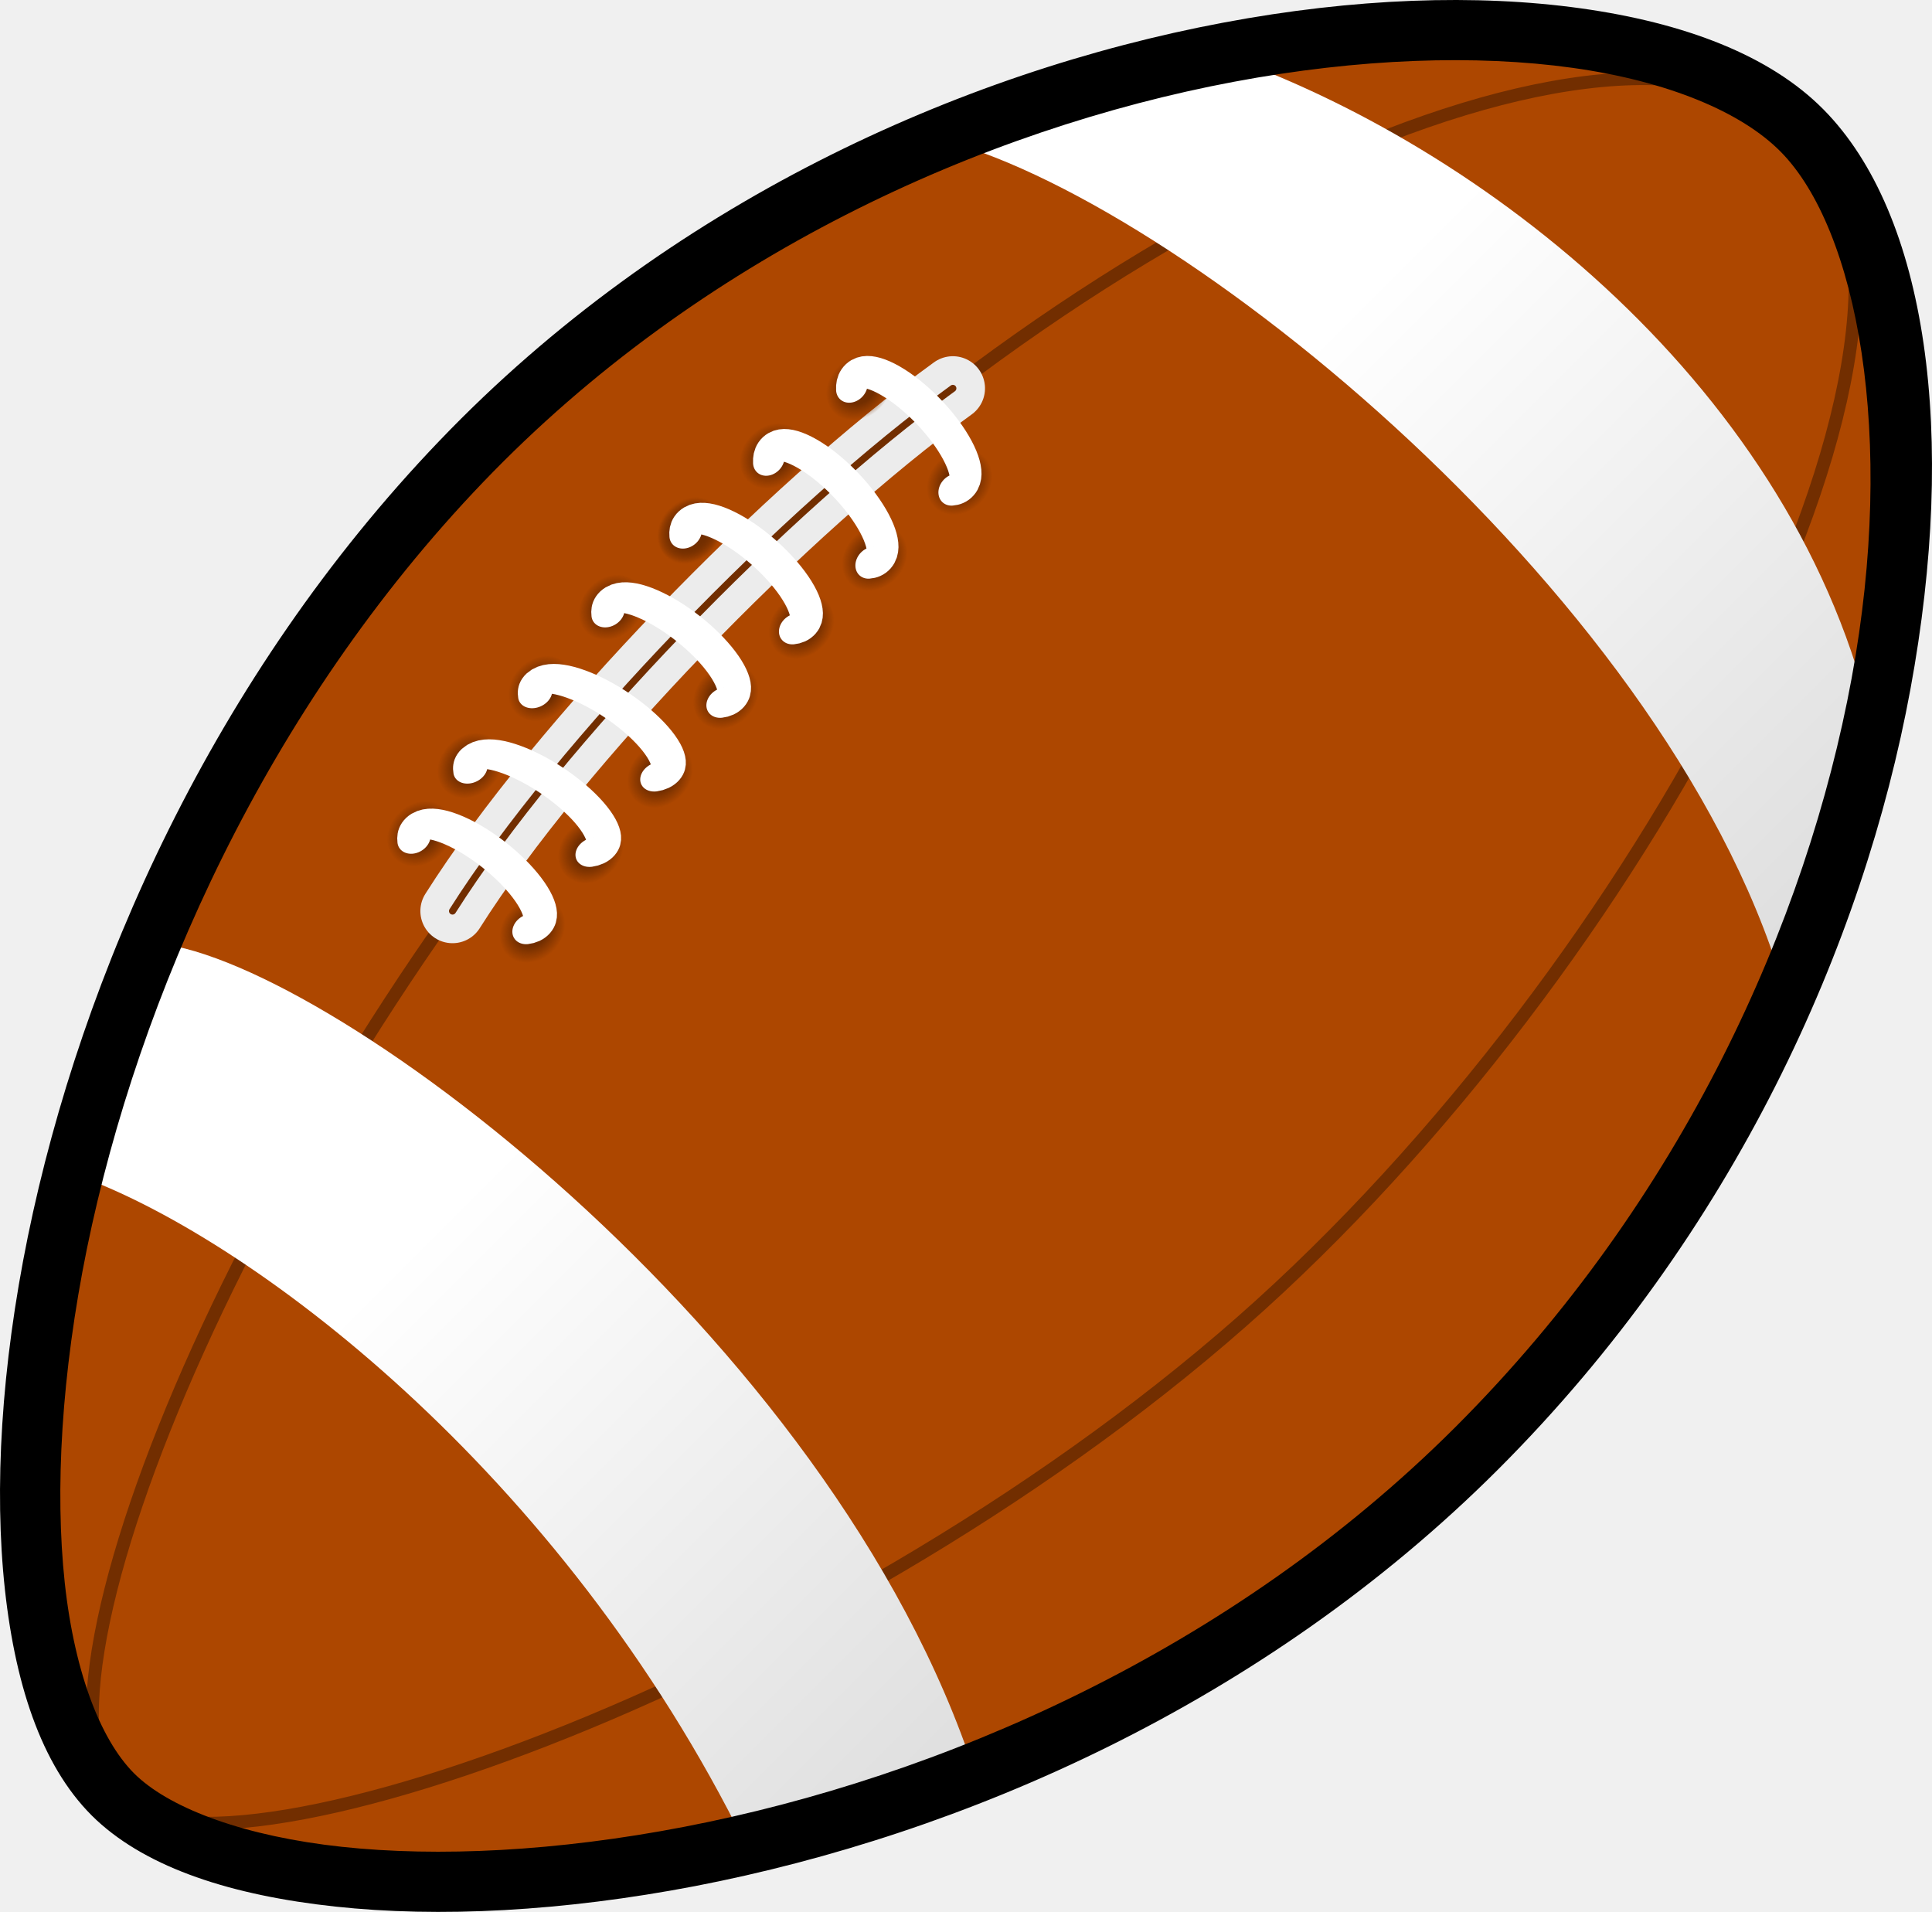
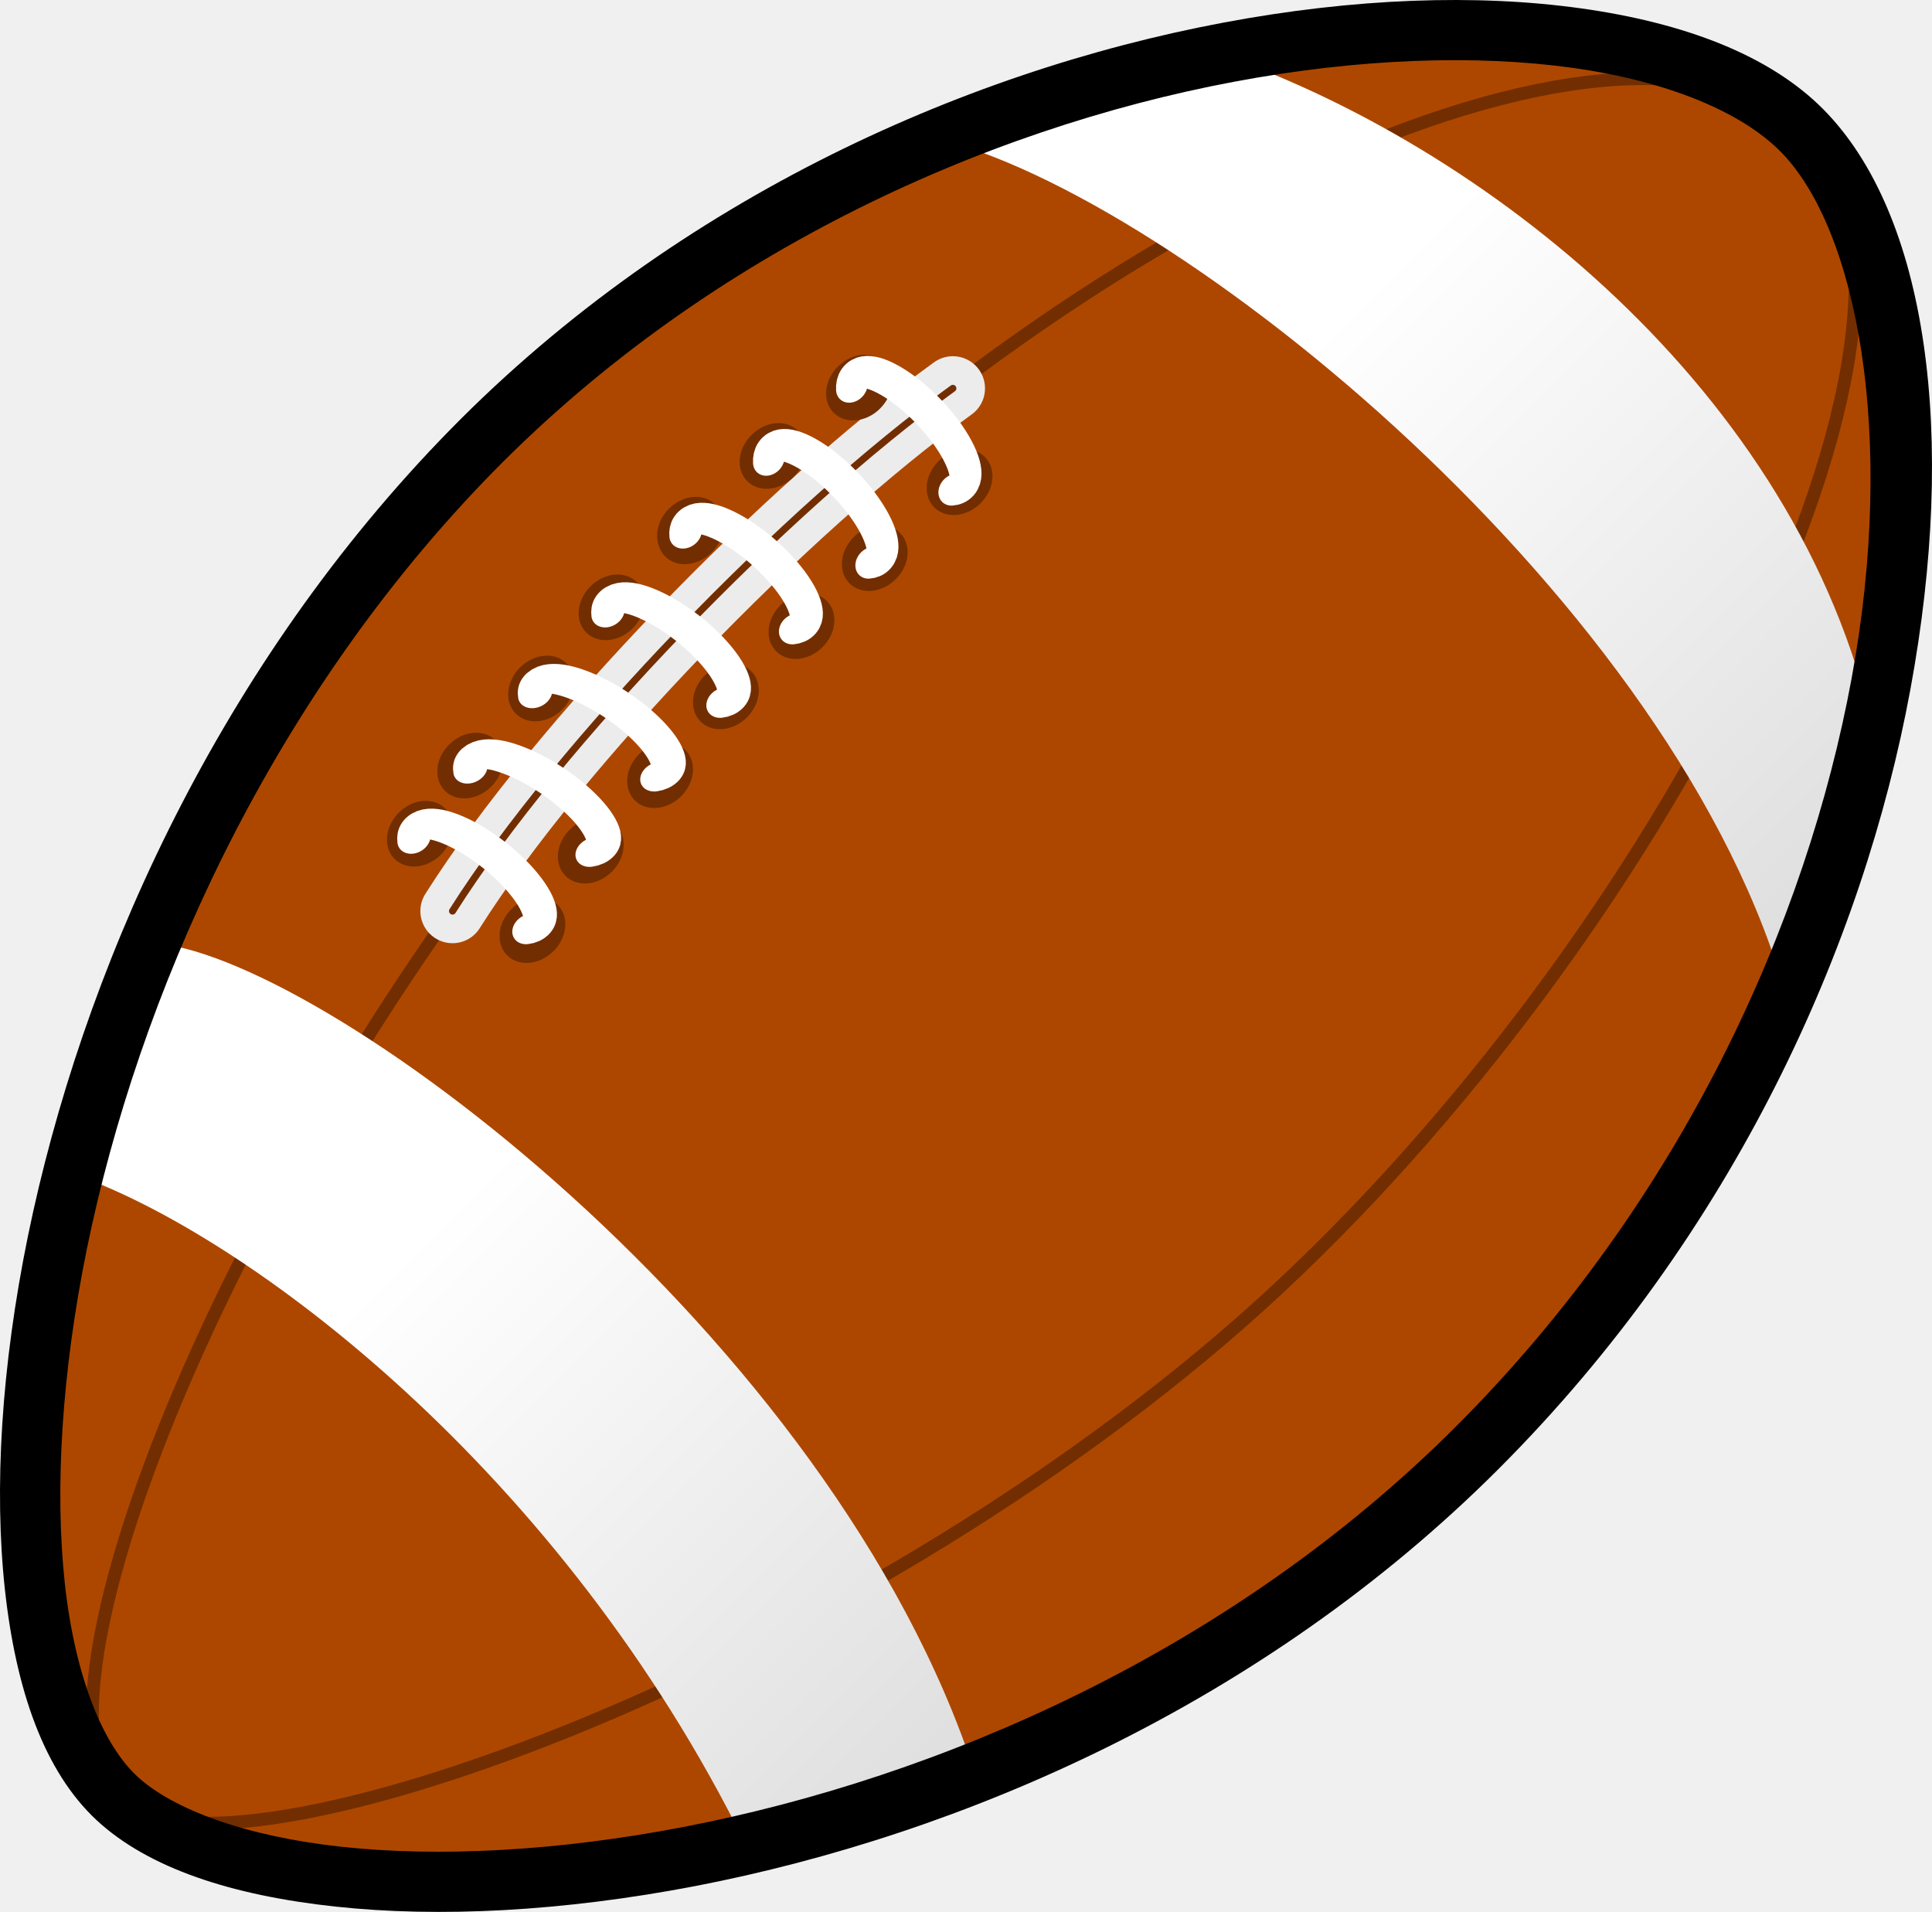
- <svg xmlns="http://www.w3.org/2000/svg" xmlns:xlink="http://www.w3.org/1999/xlink" id="svg2095" viewBox="0 0 128.493 127.15" version="1.0" width="128.493" height="127.15">
-   <defs id="defs2097">
-     <linearGradient id="linearGradient3749">
-       <stop id="stop3751" style="stop-color:#722e00" offset="0" />
-       <stop id="stop3813" style="stop-color:#722e00" offset=".5" />
-       <stop id="stop3753" style="stop-color:#722e00;stop-opacity:0" offset="1" />
+ <svg xmlns="http://www.w3.org/2000/svg" xmlns:xlink="http://www.w3.org/1999/xlink" width="128.493" height="127.15" version="1.0">
+   <defs>
+     <linearGradient id="a">
+       <stop offset="0" stop-color="#dcdcdc" />
+       <stop offset="1" stop-color="#fff" />
    </linearGradient>
-     <linearGradient id="linearGradient3851">
-       <stop id="stop3853" style="stop-color:#dcdcdc" offset="0" />
-       <stop id="stop3855" style="stop-color:white" offset="1" />
-     </linearGradient>
-     <linearGradient id="linearGradient3014" y2="273.73" xlink:href="#linearGradient3851" gradientUnits="userSpaceOnUse" x2="-746.71" gradientTransform="matrix(0.42762,0,0,0.42762,123.92,444.08)" y1="401.66" x1="-746.71" />
-     <radialGradient id="radialGradient3018" xlink:href="#linearGradient3749" gradientUnits="userSpaceOnUse" cy="260.15" cx="-601.8" gradientTransform="matrix(1,0,0,1.2,0,-52.03)" r="2.525" />
-     <linearGradient xlink:href="#linearGradient3851" id="linearGradient4555" gradientUnits="userSpaceOnUse" gradientTransform="matrix(0.42762,0,0,0.42762,123.92,444.08)" x1="-746.71" y1="401.66" x2="-746.71" y2="273.73" />
-     <radialGradient xlink:href="#linearGradient3749" id="radialGradient4557" gradientUnits="userSpaceOnUse" gradientTransform="matrix(1,0,0,1.2,0,-52.03)" cx="-601.8" cy="260.15" r="2.525" />
-     <radialGradient xlink:href="#linearGradient3749" id="radialGradient4559" gradientUnits="userSpaceOnUse" gradientTransform="matrix(1,0,0,1.2,0,-52.03)" cx="-601.8" cy="260.15" r="2.525" />
-     <radialGradient xlink:href="#linearGradient3749" id="radialGradient4561" gradientUnits="userSpaceOnUse" gradientTransform="matrix(1,0,0,1.2,0,-52.03)" cx="-601.8" cy="260.15" r="2.525" />
-     <radialGradient xlink:href="#linearGradient3749" id="radialGradient4563" gradientUnits="userSpaceOnUse" gradientTransform="matrix(1,0,0,1.2,0,-52.03)" cx="-601.8" cy="260.15" r="2.525" />
-     <radialGradient xlink:href="#linearGradient3749" id="radialGradient4565" gradientUnits="userSpaceOnUse" gradientTransform="matrix(1,0,0,1.2,0,-52.03)" cx="-601.8" cy="260.15" r="2.525" />
-     <radialGradient xlink:href="#linearGradient3749" id="radialGradient4567" gradientUnits="userSpaceOnUse" gradientTransform="matrix(1,0,0,1.2,0,-52.03)" cx="-601.8" cy="260.15" r="2.525" />
-     <radialGradient xlink:href="#linearGradient3749" id="radialGradient4569" gradientUnits="userSpaceOnUse" gradientTransform="matrix(1,0,0,1.2,0,-52.03)" cx="-601.8" cy="260.15" r="2.525" />
-     <radialGradient xlink:href="#linearGradient3749" id="radialGradient4571" gradientUnits="userSpaceOnUse" gradientTransform="matrix(1,0,0,1.2,0,-52.03)" cx="-601.8" cy="260.15" r="2.525" />
-     <radialGradient xlink:href="#linearGradient3749" id="radialGradient4573" gradientUnits="userSpaceOnUse" gradientTransform="matrix(1,0,0,1.2,0,-52.03)" cx="-601.8" cy="260.15" r="2.525" />
-     <radialGradient xlink:href="#linearGradient3749" id="radialGradient4575" gradientUnits="userSpaceOnUse" gradientTransform="matrix(1,0,0,1.2,0,-52.03)" cx="-601.8" cy="260.15" r="2.525" />
-     <radialGradient xlink:href="#linearGradient3749" id="radialGradient4577" gradientUnits="userSpaceOnUse" gradientTransform="matrix(1,0,0,1.2,0,-52.03)" cx="-601.8" cy="260.15" r="2.525" />
-     <radialGradient xlink:href="#linearGradient3749" id="radialGradient4579" gradientUnits="userSpaceOnUse" gradientTransform="matrix(1,0,0,1.2,0,-52.03)" cx="-601.8" cy="260.15" r="2.525" />
-     <radialGradient xlink:href="#linearGradient3749" id="radialGradient4581" gradientUnits="userSpaceOnUse" gradientTransform="matrix(1,0,0,1.2,0,-52.03)" cx="-601.8" cy="260.15" r="2.525" />
-     <radialGradient xlink:href="#linearGradient3749" id="radialGradient4583" gradientUnits="userSpaceOnUse" gradientTransform="matrix(1,0,0,1.2,0,-52.03)" cx="-601.8" cy="260.15" r="2.525" />
+     <linearGradient id="b" x1="-746.71" x2="-746.71" y1="401.66" y2="273.73" gradientTransform="translate(123.92 444.08) scale(.42762)" gradientUnits="userSpaceOnUse" xlink:href="#a" />
  </defs>
-   <g id="layer1" transform="translate(218.9219,-509.662)">
-     <g id="g2983" transform="rotate(-45,-155.1145,573.7897)">
-       <path id="path1927" style="color:#000000;fill:#ad4700" d="m -154.88,526.72 c 42.6,-0.91 78.679,29.96 78.589,47.48 -0.087,17.1 -33.639,46.68 -77.239,46.68 -43.29,0 -79.84,-31.66 -80.42,-47.48 -0.59,-15.83 36.47,-45.77 79.07,-46.68 z" />
-       <path id="path2817" style="color:#000000;fill:none;stroke:#722e00;stroke-width:0.855;stroke-linecap:round;stroke-linejoin:round" d="m -154.98,545.09 c 38.76,-1.61 78.158,12.55 78.689,29.11 0.531,16.56 -43.129,31.1 -78.989,29.84 -36.29,-1.25 -78.66,-20.64 -78.67,-30.64 -0.02,-10.02 40.22,-26.7 78.97,-28.31 z" />
-       <path id="rect2819" style="color:#000000;fill:url(#linearGradient4555)" d="m -206.65,541.97 c 5.32,10.96 9.03,36.91 0.07,63.21 4.36,2.78 9.13,5.22 14.11,7.47 14.02,-27.44 7.75,-69.76 0.31,-77.92 -5.11,2.08 -9.83,4.44 -14.49,7.24 z" />
-       <path id="path2832" style="color:#000000;fill:url(#linearGradient3014)" d="m -117.95,614.55 c 6.06,-2.57 11.74,-5.57 16.85,-8.82 12.412,-19.53 9.17,-45.89 0.94,-62.72 -5.14,-3.45 -10.95,-6.62 -17.26,-9.23 8.58,13.88 13.21,56.97 -0.53,80.77 z" />
-       <path id="path3729" style="fill:none;stroke:#ececec;stroke-width:4.276;stroke-linecap:round" d="m -176.45,547.45 c 12.95,-2.91 34.65,-3.21 48.11,-1.05" />
-       <path id="path3731" style="fill:none;stroke:#722e00;stroke-width:0.47;stroke-linecap:round" d="m -176.45,547.45 c 12.95,-2.91 34.65,-3.21 48.11,-1.05" />
-       <ellipse id="path3757" style="color:#000000;fill:url(#radialGradient4557)" transform="matrix(0.0040057,-0.78395,0.78395,0.0040057,-375.12,79.284)" cx="-601.798" cy="260.15" rx="2.525" ry="3.03" />
-       <ellipse id="path3761" style="color:#000000;fill:url(#radialGradient4559)" transform="matrix(0.0040057,-0.78395,0.78395,0.0040057,-375.88,69.453)" cx="-601.798" cy="260.15" rx="2.525" ry="3.03" />
-       <ellipse id="path3765" style="color:#000000;fill:url(#radialGradient4561)" transform="matrix(0.0040057,-0.78395,0.78395,0.0040057,-370.31,68.617)" cx="-601.798" cy="260.15" rx="2.525" ry="3.03" />
-       <ellipse id="path3769" style="color:#000000;fill:url(#radialGradient4563)" transform="matrix(0.0040057,-0.78395,0.78395,0.0040057,-368.64,78.291)" cx="-601.798" cy="260.15" rx="2.525" ry="3.03" />
-       <ellipse id="path3773" style="color:#000000;fill:url(#radialGradient4565)" transform="matrix(0.0040057,-0.78395,0.78395,0.0040057,-361.83,78.002)" cx="-601.798" cy="260.15" rx="2.525" ry="3.03" />
-       <ellipse id="path3777" style="color:#000000;fill:url(#radialGradient4567)" transform="matrix(0.0040057,-0.78395,0.78395,0.0040057,-363.35,68.329)" cx="-601.798" cy="260.15" rx="2.525" ry="3.03" />
-       <ellipse id="path3781" style="color:#000000;fill:url(#radialGradient4569)" transform="matrix(0.0040057,-0.78395,0.78395,0.0040057,-356.22,67.825)" cx="-601.798" cy="260.15" rx="2.525" ry="3.03" />
-       <ellipse id="path3785" style="color:#000000;fill:url(#radialGradient4571)" transform="matrix(0.0040057,-0.78395,0.78395,0.0040057,-355.03,77.389)" cx="-601.798" cy="260.15" rx="2.525" ry="3.03" />
-       <ellipse id="path3789" style="color:#000000;fill:url(#radialGradient4573)" transform="matrix(0.0040057,-0.78395,0.78395,0.0040057,-348.17,77.64)" cx="-601.798" cy="260.15" rx="2.525" ry="3.03" />
-       <ellipse id="path3793" style="color:#000000;fill:url(#radialGradient4575)" transform="matrix(0.0040057,-0.78395,0.78395,0.0040057,-348.93,67.97)" cx="-601.798" cy="260.15" rx="2.525" ry="3.03" />
-       <ellipse id="path3797" style="color:#000000;fill:url(#radialGradient4577)" transform="matrix(0.0040057,-0.78395,0.78395,0.0040057,-348.88,67.863)" cx="-601.798" cy="260.15" rx="2.525" ry="3.03" />
-       <ellipse id="path3801" style="color:#000000;fill:url(#radialGradient4579)" transform="matrix(0.0040057,-0.78395,0.78395,0.0040057,-341.53,68.278)" cx="-601.798" cy="260.15" rx="2.525" ry="3.03" />
-       <ellipse id="path3805" style="color:#000000;fill:url(#radialGradient4581)" transform="matrix(0.0040057,-0.78395,0.78395,0.0040057,-341.53,77.889)" cx="-601.798" cy="260.15" rx="2.525" ry="3.03" />
-       <ellipse id="path3809" style="color:#000000;fill:url(#radialGradient4583)" transform="matrix(0.0040057,-0.78395,0.78395,0.0040057,-333.97,78.306)" cx="-601.798" cy="260.15" rx="2.525" ry="3.03" />
-       <ellipse id="path3747" style="color:#000000;fill:url(#radialGradient3018)" transform="matrix(0.0040057,-0.78395,0.78395,0.0040057,-334.25,69.125)" cx="-601.798" cy="260.15" rx="2.525" ry="3.03" />
-       <path id="path3735" style="color:#000000;fill:none;stroke:#ffffff;stroke-width:5.343;stroke-linecap:round;stroke-linejoin:round" d="m -572.316,276.193 a 14.268,4.293 0 0 1 -4.163,4.958 14.268,4.293 0 0 1 -16.978,0.242 14.268,4.293 0 0 1 -5.701,-4.818" transform="matrix(-0.036874,-0.35978,0.42761,0.0021849,-314.06,335.72)" />
-       <path id="path3737" style="color:#000000;fill:none;stroke:#ffffff;stroke-width:5.343;stroke-linecap:round;stroke-linejoin:round" d="m -572.316,276.193 a 14.268,4.293 0 0 1 -4.163,4.958 14.268,4.293 0 0 1 -16.978,0.242 14.268,4.293 0 0 1 -5.701,-4.818" transform="matrix(-0.061987,-0.35991,0.42761,0.0021849,-322.5,335.02)" />
-       <path id="path3739" style="color:#000000;fill:none;stroke:#ffffff;stroke-width:5.343;stroke-linecap:round;stroke-linejoin:round" d="m -572.316,276.193 a 14.268,4.293 0 0 1 -4.163,4.958 14.268,4.293 0 0 1 -16.978,0.242 14.268,4.293 0 0 1 -5.701,-4.818" transform="matrix(-0.061987,-0.35991,0.42761,0.0021849,-315.91,334.52)" />
-       <path id="path3741" style="color:#000000;fill:none;stroke:#ffffff;stroke-width:5.343;stroke-linecap:round;stroke-linejoin:round" d="m -572.316,276.193 a 14.268,4.293 0 0 1 -4.163,4.958 14.268,4.293 0 0 1 -16.978,0.242 14.268,4.293 0 0 1 -5.701,-4.818" transform="matrix(-0.036874,-0.35978,0.42761,0.0021849,-294.29,334.2)" />
-       <path id="path3743" style="color:#000000;fill:none;stroke:#ffffff;stroke-width:5.343;stroke-linecap:round;stroke-linejoin:round" d="m -572.316,276.193 a 14.268,4.293 0 0 1 -4.163,4.958 14.268,4.293 0 0 1 -16.978,0.242 14.268,4.293 0 0 1 -5.701,-4.818" transform="matrix(-0.01804,-0.35969,0.42761,0.0021849,-276.14,334.18)" />
-       <path id="path3745" style="color:#000000;fill:none;stroke:#ffffff;stroke-width:5.343;stroke-linecap:round;stroke-linejoin:round" d="m -572.316,276.193 a 14.268,4.293 0 0 1 -4.163,4.958 14.268,4.293 0 0 1 -16.978,0.242 14.268,4.293 0 0 1 -5.701,-4.818" transform="matrix(0.0070723,-0.35956,0.42761,0.0021849,-254.41,334.72)" />
-       <path id="path3733" style="color:#000000;fill:none;stroke:#ffffff;stroke-width:5.343;stroke-linecap:round;stroke-linejoin:round" d="m -572.316,276.193 a 14.268,4.293 0 0 1 -4.163,4.958 14.268,4.293 0 0 1 -16.978,0.242 14.268,4.293 0 0 1 -5.701,-4.818" transform="matrix(0.0070723,-0.35956,0.42761,0.0021849,-247.07,335.19)" />
-       <path id="path2400" style="color:#000000;fill:#000000" d="m -154.94,524.72 c -21.75,0.46 -41.97,8.29 -56.78,18.06 -7.4,4.89 -13.46,10.27 -17.69,15.53 -4.22,5.26 -6.7,10.4 -6.53,15.16 0.18,4.7 2.82,9.89 7.16,15.28 4.34,5.39 10.45,10.92 17.9,15.97 14.92,10.09 35.21,18.15 57.35,18.16 22.25,0 41.9,-7.54 56.061,-17.29 14.166,-9.75 23.137,-21.52 23.188,-31.37 0.026,-5.07 -2.458,-10.6 -6.657,-16.16 -4.198,-5.56 -10.177,-11.15 -17.5,-16.15 -14.642,-10.01 -34.702,-17.66 -56.502,-17.19 z m 0.1,4 c 20.8,-0.44 40.1,6.89 54.12,16.47 7.012,4.79 12.722,10.15 16.595,15.28 3.873,5.13 5.863,10.03 5.844,13.72 -0.037,7.24 -7.905,18.81 -21.438,28.12 -13.531,9.32 -32.461,16.57 -53.811,16.57 -21.16,-0.01 -40.76,-7.78 -55.09,-17.47 -7.17,-4.85 -13.01,-10.16 -17.04,-15.16 -4.03,-5 -6.19,-9.72 -6.31,-12.94 -0.12,-3.15 1.8,-7.66 5.69,-12.5 3.89,-4.83 9.67,-9.99 16.78,-14.69 14.23,-9.38 33.81,-16.96 54.66,-17.4 z" />
-     </g>
+   <g transform="rotate(-45 -660.87 54.697)">
+     <path fill="#ad4700" d="M-154.88 526.72c42.6-.91 78.679 29.96 78.589 47.48-.087 17.1-33.639 46.68-77.239 46.68-43.29 0-79.84-31.66-80.42-47.48-.59-15.83 36.47-45.77 79.07-46.68z" color="#000" />
+     <path fill="none" stroke="#722e00" stroke-linecap="round" stroke-linejoin="round" stroke-width=".855" d="M-154.98 545.09c38.76-1.61 78.158 12.55 78.689 29.11.531 16.56-43.129 31.1-78.989 29.84-36.29-1.25-78.66-20.64-78.67-30.64-.02-10.02 40.22-26.7 78.97-28.31z" color="#000" />
+     <path fill="url(#b)" d="M-206.65 541.97c5.32 10.96 9.03 36.91.07 63.21 4.36 2.78 9.13 5.22 14.11 7.47 14.02-27.44 7.75-69.76.31-77.92-5.11 2.08-9.83 4.44-14.49 7.24zM-117.95 614.55c6.06-2.57 11.74-5.57 16.85-8.82 12.412-19.53 9.17-45.89.94-62.72a98.987 98.987 0 00-17.26-9.23c8.58 13.88 13.21 56.97-.53 80.77z" color="#000" />
+     <path fill="none" stroke="#ececec" stroke-linecap="round" stroke-width="4.276" d="M-176.45 547.45c12.95-2.91 34.65-3.21 48.11-1.05" />
+     <path fill="none" stroke="#722e00" stroke-linecap="round" stroke-width=".47" d="M-176.45 547.45c12.95-2.91 34.65-3.21 48.11-1.05" />
+     <ellipse cx="-601.798" cy="260.15" fill="#722e00" color="#000" rx="2.525" ry="3.03" transform="rotate(-89.707 -147.715 228.163) scale(.78396)" />
+     <ellipse cx="-601.798" cy="260.15" fill="#722e00" color="#000" rx="2.525" ry="3.03" transform="rotate(-89.707 -153.036 223.63) scale(.78396)" />
+     <ellipse cx="-601.798" cy="260.15" fill="#722e00" color="#000" rx="2.525" ry="3.03" transform="rotate(-89.707 -150.67 220.412) scale(.78396)" />
+     <ellipse cx="-601.798" cy="260.15" fill="#722e00" color="#000" rx="2.525" ry="3.03" transform="rotate(-89.707 -144.974 224.41) scale(.78396)" />
+     <ellipse cx="-601.798" cy="260.15" fill="#722e00" color="#000" rx="2.525" ry="3.03" transform="rotate(-89.707 -141.714 220.843) scale(.78396)" />
+     <ellipse cx="-601.798" cy="260.15" fill="#722e00" color="#000" rx="2.525" ry="3.03" transform="rotate(-89.707 -147.335 216.77) scale(.78396)" />
+     <ellipse cx="-601.798" cy="260.15" fill="#722e00" color="#000" rx="2.525" ry="3.03" transform="rotate(-89.707 -144.024 212.935) scale(.78396)" />
+     <ellipse cx="-601.798" cy="260.15" fill="#722e00" color="#000" rx="2.525" ry="3.03" transform="rotate(-89.707 -138.622 217.119) scale(.78396)" />
+     <ellipse cx="-601.798" cy="260.15" fill="#722e00" color="#000" rx="2.525" ry="3.03" transform="rotate(-89.707 -135.066 213.797) scale(.78396)" />
+     <ellipse cx="-601.798" cy="260.15" fill="#722e00" color="#000" rx="2.525" ry="3.03" transform="rotate(-89.707 -140.306 209.344) scale(.78396)" />
+     <ellipse cx="-601.798" cy="260.15" fill="#722e00" color="#000" rx="2.525" ry="3.03" transform="rotate(-89.707 -140.335 209.265) scale(.78396)" />
+     <ellipse cx="-601.798" cy="260.15" fill="#722e00" color="#000" rx="2.525" ry="3.03" transform="rotate(-89.707 -136.451 205.779) scale(.78396)" />
+     <ellipse cx="-601.798" cy="260.15" fill="#722e00" color="#000" rx="2.525" ry="3.03" transform="rotate(-89.707 -131.62 210.584) scale(.78396)" />
+     <ellipse cx="-601.798" cy="260.15" fill="#722e00" color="#000" rx="2.525" ry="3.03" transform="rotate(-89.707 -127.631 206.993) scale(.78396)" />
+     <ellipse cx="-601.798" cy="260.15" fill="#722e00" color="#000" rx="2.525" ry="3.03" transform="rotate(-89.707 -132.385 202.544) scale(.78396)" />
+     <path fill="none" stroke="#fff" stroke-linecap="round" stroke-linejoin="round" stroke-width="5.343" d="M-572.316 276.193a14.268 4.293 0 01-4.163 4.958 14.268 4.293 0 01-16.977.242 14.268 4.293 0 01-5.702-4.817" color="#000" transform="matrix(-.03687 -.35978 .42761 .00218 -314.06 335.72)" />
+     <path fill="none" stroke="#fff" stroke-linecap="round" stroke-linejoin="round" stroke-width="5.343" d="M-572.316 276.193a14.268 4.293 0 01-4.163 4.958 14.268 4.293 0 01-16.977.242 14.268 4.293 0 01-5.702-4.817" color="#000" transform="matrix(-.06199 -.35991 .42761 .00218 -322.5 335.02)" />
+     <path fill="none" stroke="#fff" stroke-linecap="round" stroke-linejoin="round" stroke-width="5.343" d="M-572.316 276.193a14.268 4.293 0 01-4.163 4.958 14.268 4.293 0 01-16.977.242 14.268 4.293 0 01-5.702-4.817" color="#000" transform="matrix(-.06199 -.35991 .42761 .00218 -315.91 334.52)" />
+     <path fill="none" stroke="#fff" stroke-linecap="round" stroke-linejoin="round" stroke-width="5.343" d="M-572.316 276.193a14.268 4.293 0 01-4.163 4.958 14.268 4.293 0 01-16.977.242 14.268 4.293 0 01-5.702-4.817" color="#000" transform="matrix(-.03687 -.35978 .42761 .00218 -294.29 334.2)" />
+     <path fill="none" stroke="#fff" stroke-linecap="round" stroke-linejoin="round" stroke-width="5.343" d="M-572.316 276.193a14.268 4.293 0 01-4.163 4.958 14.268 4.293 0 01-16.977.242 14.268 4.293 0 01-5.702-4.817" color="#000" transform="matrix(-.01804 -.35969 .42761 .00218 -276.14 334.18)" />
+     <path fill="none" stroke="#fff" stroke-linecap="round" stroke-linejoin="round" stroke-width="5.343" d="M-572.316 276.193a14.268 4.293 0 01-4.163 4.958 14.268 4.293 0 01-16.977.242 14.268 4.293 0 01-5.702-4.817" color="#000" transform="matrix(.00707 -.35956 .42761 .00218 -254.41 334.72)" />
+     <path fill="none" stroke="#fff" stroke-linecap="round" stroke-linejoin="round" stroke-width="5.343" d="M-572.316 276.193a14.268 4.293 0 01-4.163 4.958 14.268 4.293 0 01-16.977.242 14.268 4.293 0 01-5.702-4.817" color="#000" transform="matrix(.00707 -.35956 .42761 .00218 -247.07 335.19)" />
+     <path d="M-154.94 524.72c-21.75.46-41.97 8.29-56.78 18.06-7.4 4.89-13.46 10.27-17.69 15.53-4.22 5.26-6.7 10.4-6.53 15.16.18 4.7 2.82 9.89 7.16 15.28 4.34 5.39 10.45 10.92 17.9 15.97 14.92 10.09 35.21 18.15 57.35 18.16 22.25 0 41.9-7.54 56.061-17.29 14.166-9.75 23.137-21.52 23.188-31.37.026-5.07-2.458-10.6-6.657-16.16-4.198-5.56-10.177-11.15-17.5-16.15-14.642-10.01-34.702-17.66-56.502-17.19zm.1 4c20.8-.44 40.1 6.89 54.12 16.47 7.012 4.79 12.722 10.15 16.595 15.28 3.873 5.13 5.863 10.03 5.844 13.72-.037 7.24-7.905 18.81-21.438 28.12-13.531 9.32-32.461 16.57-53.811 16.57-21.16-.01-40.76-7.78-55.09-17.47-7.17-4.85-13.01-10.16-17.04-15.16-4.03-5-6.19-9.72-6.31-12.94-.12-3.15 1.8-7.66 5.69-12.5 3.89-4.83 9.67-9.99 16.78-14.69 14.23-9.38 33.81-16.96 54.66-17.4z" color="#000" />
  </g>
</svg>
